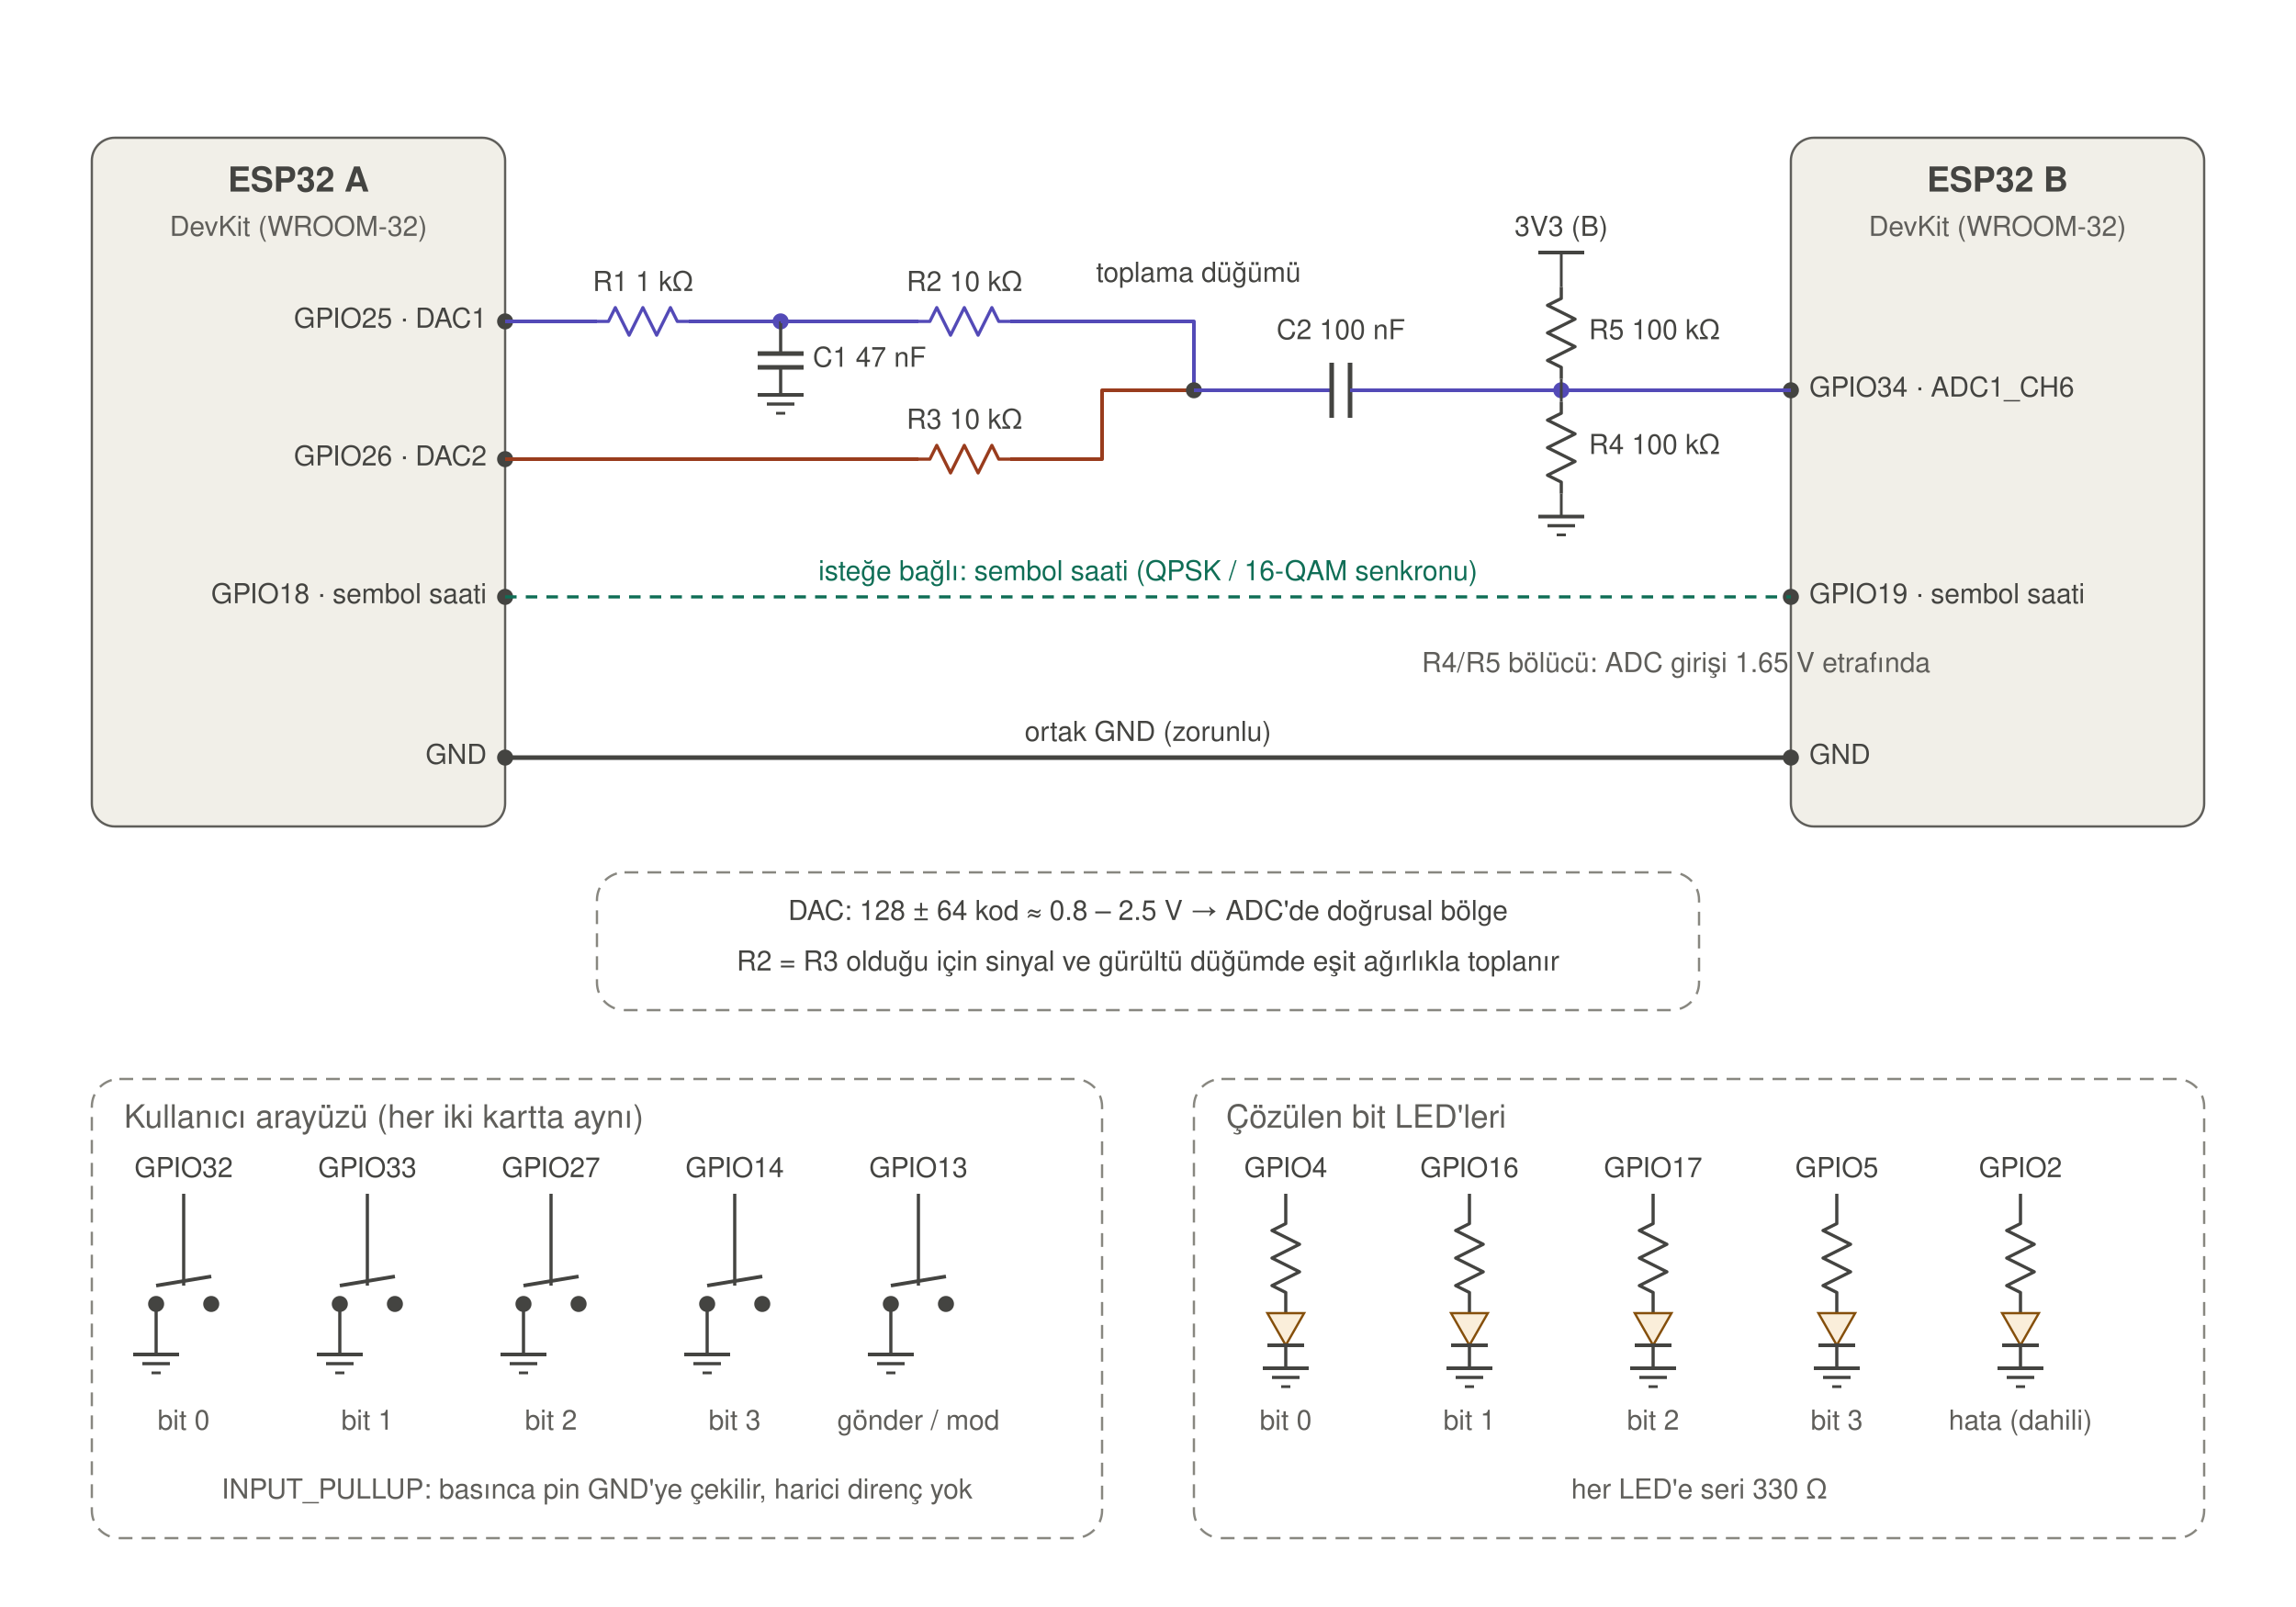
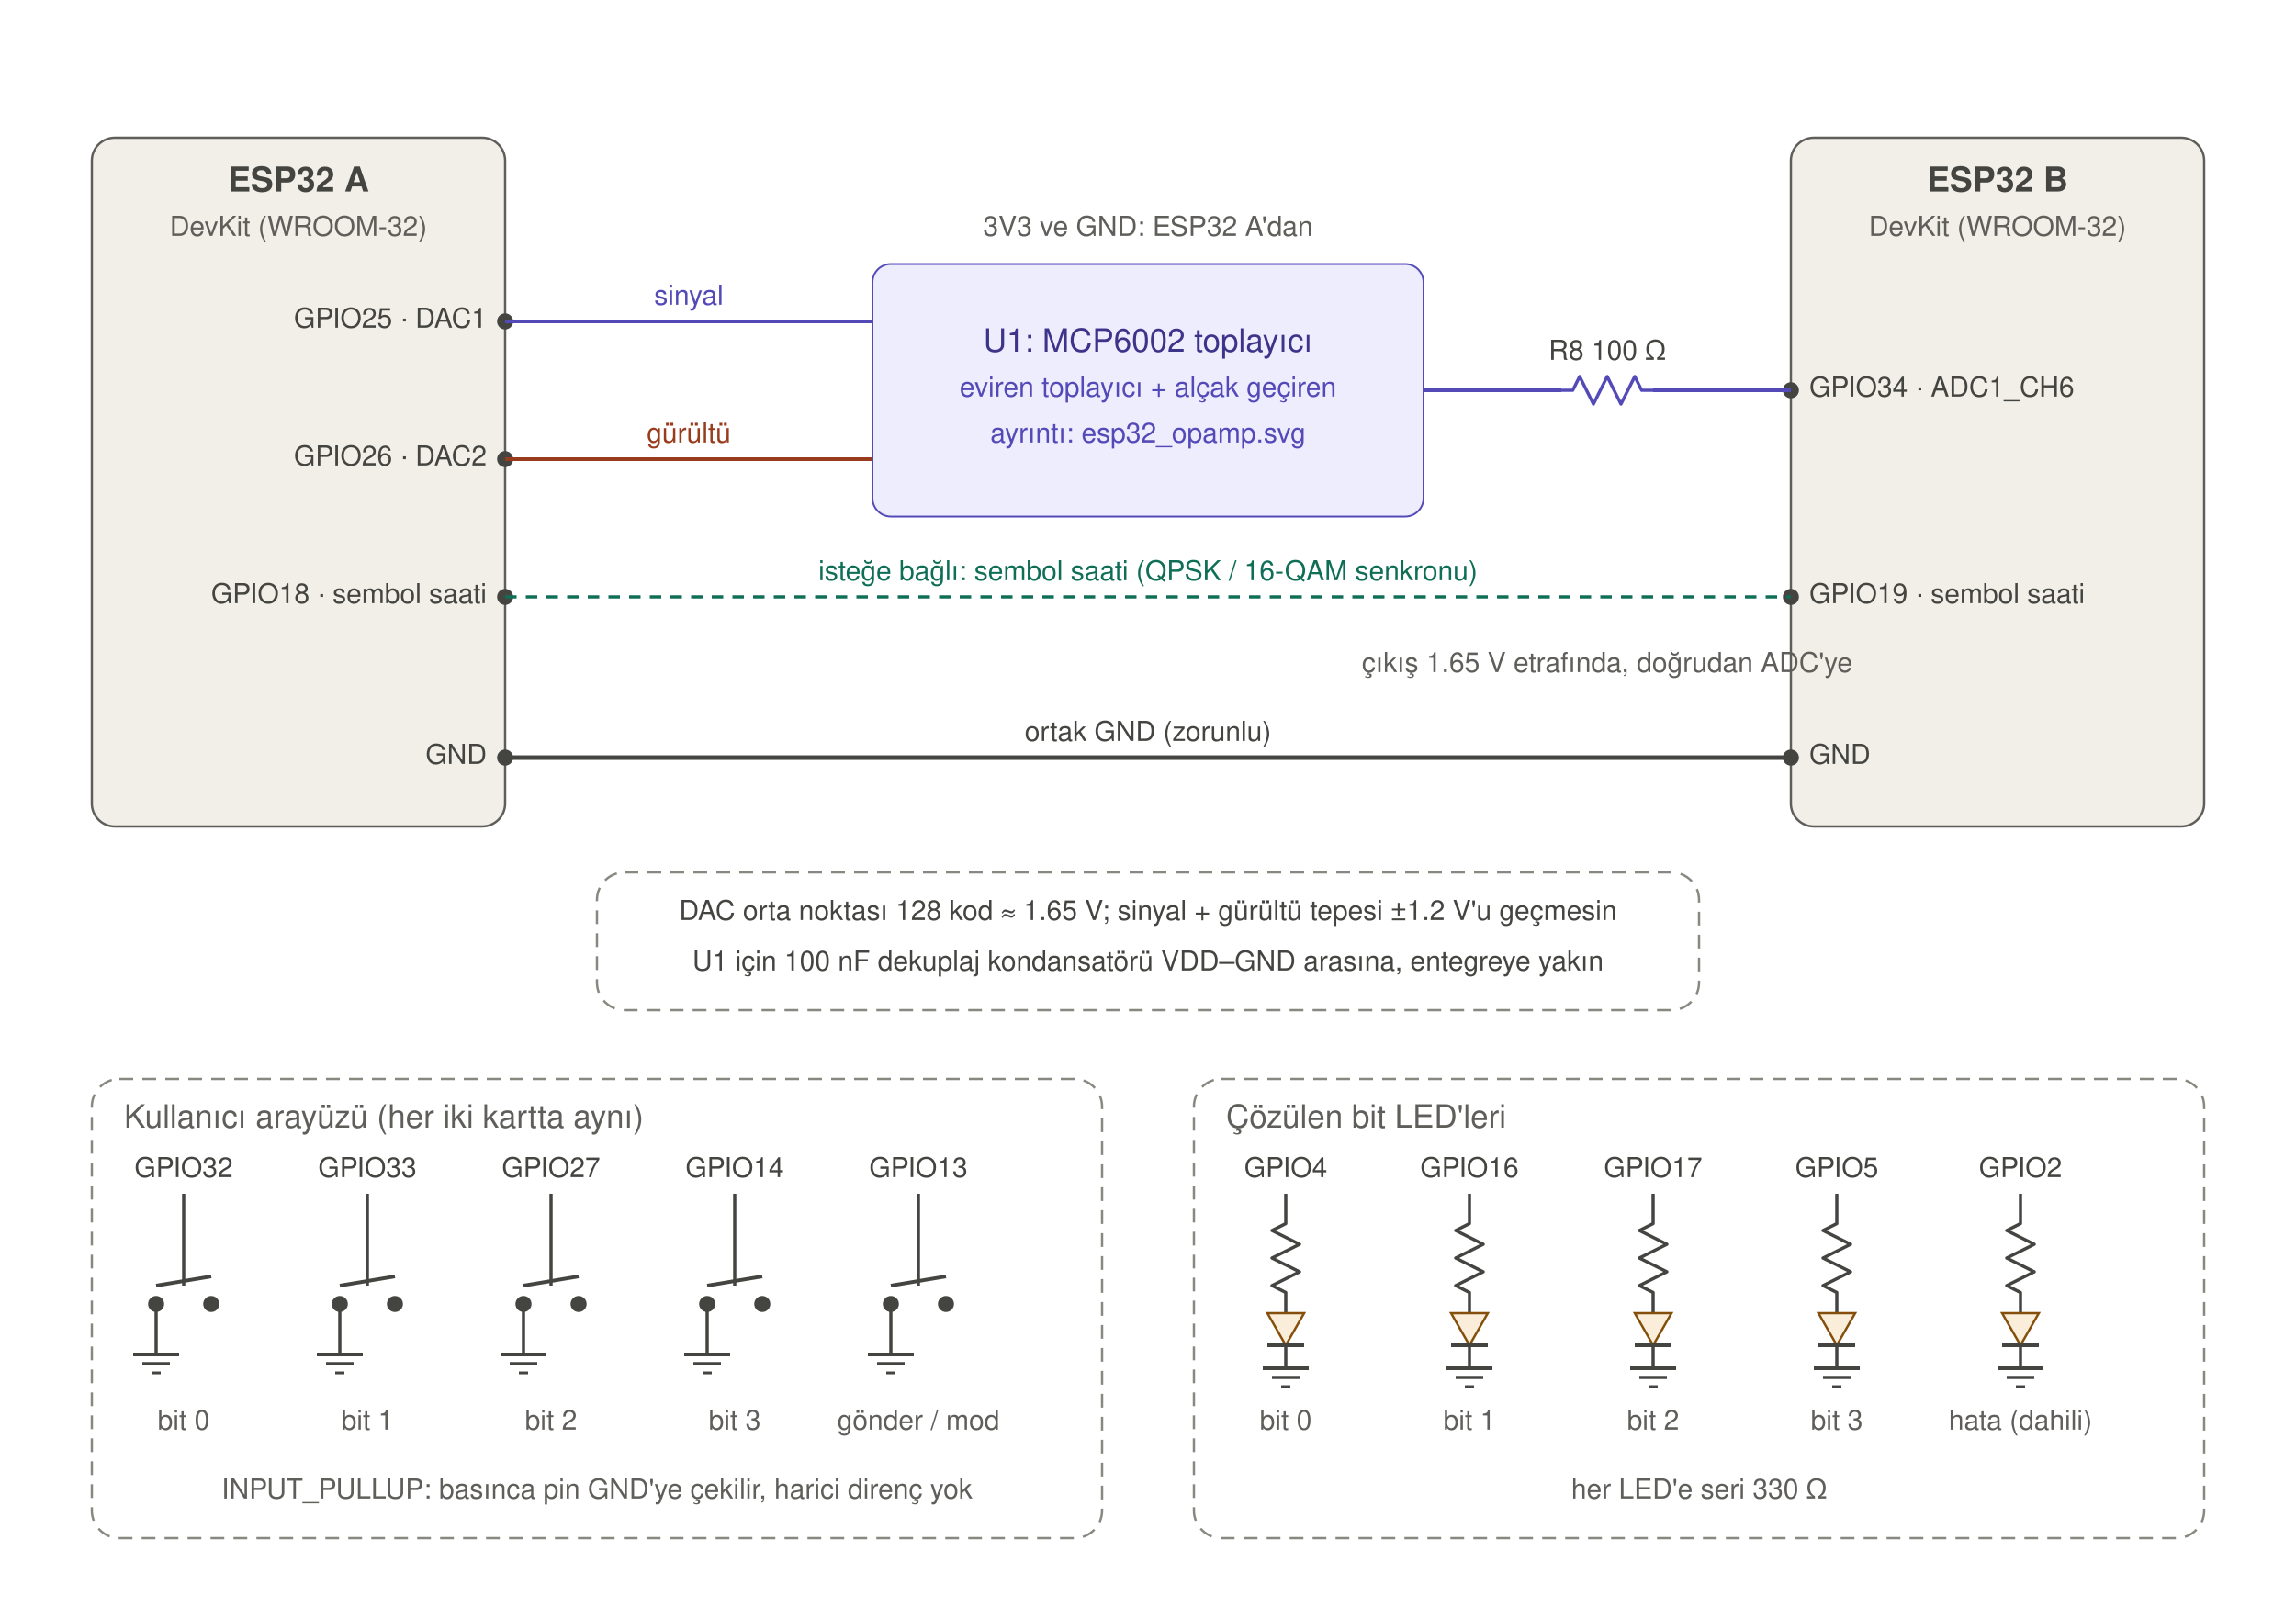
<svg xmlns="http://www.w3.org/2000/svg" width="1000" height="700" viewBox="0 0 1000 700" role="img" font-family="Helvetica, Arial, sans-serif">
  <defs>
    <marker id="arrow" viewBox="0 0 10 10" refX="8" refY="5" markerWidth="6" markerHeight="6" orient="auto-start-reverse">
      <path d="M2 1L8 5L2 9" fill="none" stroke="#444441" stroke-width="1.5" stroke-linecap="round" stroke-linejoin="round" />
    </marker>
  </defs>
  <rect x="40" y="60" width="180" height="300" rx="10" fill="#F1EFE8" stroke="#5F5E5A" stroke-width="1" />
  <text x="130" y="80" font-size="15" font-weight="600" fill="#444441" text-anchor="middle" dominant-baseline="central">ESP32 A</text>
  <text x="130" y="100" font-size="12" font-weight="400" fill="#5F5E5A" text-anchor="middle" dominant-baseline="central">DevKit (WROOM-32)</text>
  <text x="212" y="140" font-size="12" font-weight="400" fill="#444441" text-anchor="end" dominant-baseline="central">GPIO25 · DAC1</text>
  <circle cx="220" cy="140" r="3.5" fill="#444441" />
  <text x="212" y="200" font-size="12" font-weight="400" fill="#444441" text-anchor="end" dominant-baseline="central">GPIO26 · DAC2</text>
  <circle cx="220" cy="200" r="3.5" fill="#444441" />
  <text x="212" y="260" font-size="12" font-weight="400" fill="#444441" text-anchor="end" dominant-baseline="central">GPIO18 · sembol saati</text>
  <circle cx="220" cy="260" r="3.5" fill="#444441" />
  <text x="212" y="330" font-size="12" font-weight="400" fill="#444441" text-anchor="end" dominant-baseline="central">GND</text>
  <circle cx="220" cy="330" r="3.5" fill="#444441" />
  <rect x="780" y="60" width="180" height="300" rx="10" fill="#F1EFE8" stroke="#5F5E5A" stroke-width="1" />
  <text x="870" y="80" font-size="15" font-weight="600" fill="#444441" text-anchor="middle" dominant-baseline="central">ESP32 B</text>
  <text x="870" y="100" font-size="12" font-weight="400" fill="#5F5E5A" text-anchor="middle" dominant-baseline="central">DevKit (WROOM-32)</text>
  <text x="788" y="170" font-size="12" font-weight="400" fill="#444441" text-anchor="start" dominant-baseline="central">GPIO34 · ADC1_CH6</text>
  <circle cx="780" cy="170" r="3.5" fill="#444441" />
  <text x="788" y="260" font-size="12" font-weight="400" fill="#444441" text-anchor="start" dominant-baseline="central">GPIO19 · sembol saati</text>
  <circle cx="780" cy="260" r="3.5" fill="#444441" />
  <text x="788" y="330" font-size="12" font-weight="400" fill="#444441" text-anchor="start" dominant-baseline="central">GND</text>
  <circle cx="780" cy="330" r="3.5" fill="#444441" />
-   <path d="M220 140 L260 140" fill="none" stroke="#534AB7" stroke-width="1.6" stroke-linejoin="round" />
-   <path d="M260 140 L265 140 L268 134 L274 146 L280 134 L286 146 L292 134 L295 140 L300 140" fill="none" stroke="#534AB7" stroke-width="1.4" stroke-linejoin="round" />
-   <text x="280" y="124" font-size="12" font-weight="400" fill="#444441" text-anchor="middle" dominant-baseline="central">R1 1 kΩ</text>
-   <path d="M300 140 L340 140" fill="none" stroke="#534AB7" stroke-width="1.6" stroke-linejoin="round" />
-   <circle cx="340" cy="140" r="3.5" fill="#534AB7" />
-   <path d="M340 140 L340 154" fill="none" stroke="#444441" stroke-width="1.4" stroke-linejoin="round" />
-   <path d="M330 154 L350 154" fill="none" stroke="#444441" stroke-width="2" stroke-linejoin="round" />
-   <path d="M330 160 L350 160" fill="none" stroke="#444441" stroke-width="2" stroke-linejoin="round" />
-   <path d="M340 160 L340 172" fill="none" stroke="#444441" stroke-width="1.4" stroke-linejoin="round" />
-   <path d="M330 172 L350 172" fill="none" stroke="#444441" stroke-width="1.6" stroke-linejoin="round" />
-   <path d="M334 176 L346 176" fill="none" stroke="#444441" stroke-width="1.4" stroke-linejoin="round" />
-   <path d="M338 180 L342 180" fill="none" stroke="#444441" stroke-width="1.2" stroke-linejoin="round" />
-   <text x="354" y="157" font-size="12" font-weight="400" fill="#444441" text-anchor="start" dominant-baseline="central">C1 47 nF</text>
-   <path d="M340 140 L400 140" fill="none" stroke="#534AB7" stroke-width="1.6" stroke-linejoin="round" />
-   <path d="M400 140 L405 140 L408 134 L414 146 L420 134 L426 146 L432 134 L435 140 L440 140" fill="none" stroke="#534AB7" stroke-width="1.4" stroke-linejoin="round" />
-   <text x="420" y="124" font-size="12" font-weight="400" fill="#444441" text-anchor="middle" dominant-baseline="central">R2 10 kΩ</text>
-   <path d="M440 140 L520 140 L520 170" fill="none" stroke="#534AB7" stroke-width="1.6" stroke-linejoin="round" />
-   <path d="M220 200 L400 200" fill="none" stroke="#993C1D" stroke-width="1.6" stroke-linejoin="round" />
-   <path d="M400 200 L405 200 L408 194 L414 206 L420 194 L426 206 L432 194 L435 200 L440 200" fill="none" stroke="#993C1D" stroke-width="1.4" stroke-linejoin="round" />
-   <text x="420" y="184" font-size="12" font-weight="400" fill="#444441" text-anchor="middle" dominant-baseline="central">R3 10 kΩ</text>
-   <path d="M440 200 L480 200 L480 170 L520 170" fill="none" stroke="#993C1D" stroke-width="1.6" stroke-linejoin="round" />
-   <circle cx="520" cy="170" r="3.5" fill="#444441" />
-   <text x="522" y="120" font-size="12" font-weight="400" fill="#444441" text-anchor="middle" dominant-baseline="central">toplama düğümü</text>
-   <path d="M520 170 L580 170" fill="none" stroke="#534AB7" stroke-width="1.6" stroke-linejoin="round" />
-   <path d="M580 158 L580 182" fill="none" stroke="#444441" stroke-width="2" stroke-linejoin="round" />
-   <path d="M588 158 L588 182" fill="none" stroke="#444441" stroke-width="2" stroke-linejoin="round" />
-   <text x="584" y="145" font-size="12" font-weight="400" fill="#444441" text-anchor="middle" dominant-baseline="central">C2 100 nF</text>
-   <path d="M588 170 L680 170" fill="none" stroke="#534AB7" stroke-width="1.6" stroke-linejoin="round" />
-   <circle cx="680" cy="170" r="3.5" fill="#534AB7" />
-   <path d="M680 170 L780 170" fill="none" stroke="#534AB7" stroke-width="1.6" stroke-linejoin="round" />
-   <text x="680" y="100" font-size="12" font-weight="500" fill="#444441" text-anchor="middle" dominant-baseline="central">3V3 (B)</text>
-   <path d="M670 110 L690 110" fill="none" stroke="#444441" stroke-width="1.6" stroke-linejoin="round" />
-   <path d="M680 110 L680 125" fill="none" stroke="#444441" stroke-width="1.2" stroke-linejoin="round" />
-   <path d="M680 125 L680 130 L674 133 L686 139 L674 145 L686 151 L674 157 L680 160 L680 165" fill="none" stroke="#444441" stroke-width="1.4" stroke-linejoin="round" />
-   <text x="692" y="145" font-size="12" font-weight="400" fill="#444441" text-anchor="start" dominant-baseline="central">R5 100 kΩ</text>
-   <path d="M680 165 L680 170" fill="none" stroke="#444441" stroke-width="1.2" stroke-linejoin="round" />
-   <path d="M680 175 L680 180 L674 183 L686 189 L674 195 L686 201 L674 207 L680 210 L680 215" fill="none" stroke="#444441" stroke-width="1.4" stroke-linejoin="round" />
-   <text x="692" y="195" font-size="12" font-weight="400" fill="#444441" text-anchor="start" dominant-baseline="central">R4 100 kΩ</text>
-   <path d="M680 170 L680 175" fill="none" stroke="#444441" stroke-width="1.2" stroke-linejoin="round" />
-   <path d="M680 215 L680 225" fill="none" stroke="#444441" stroke-width="1.2" stroke-linejoin="round" />
-   <path d="M670 225 L690 225" fill="none" stroke="#444441" stroke-width="1.6" stroke-linejoin="round" />
-   <path d="M674 229 L686 229" fill="none" stroke="#444441" stroke-width="1.4" stroke-linejoin="round" />
-   <path d="M678 233 L682 233" fill="none" stroke="#444441" stroke-width="1.2" stroke-linejoin="round" />
-   <text x="730" y="290" font-size="12" font-weight="400" fill="#5F5E5A" text-anchor="middle" dominant-baseline="central">R4/R5 bölücü: ADC girişi 1.65 V etrafında</text>
+   <rect x="380" y="115" width="240" height="110" rx="8" fill="#EEEDFE" stroke="#534AB7" stroke-width="0.8" />
+   <text x="500.0" y="150.0" font-size="14" font-weight="500" fill="#3C3489" text-anchor="middle" dominant-baseline="central">U1: MCP6002 toplayıcı</text>
+   <text x="500.0" y="170.0" font-size="12" font-weight="400" fill="#534AB7" text-anchor="middle" dominant-baseline="central">eviren toplayıcı + alçak geçiren</text>
+   <text x="500.0" y="190.0" font-size="12" font-weight="400" fill="#534AB7" text-anchor="middle" dominant-baseline="central">ayrıntı: esp32_opamp.svg</text>
+   <path d="M220 140 L380 140" fill="none" stroke="#534AB7" stroke-width="1.6" stroke-linejoin="round" />
+   <text x="300" y="130" font-size="12" font-weight="400" fill="#534AB7" text-anchor="middle" dominant-baseline="central">sinyal</text>
+   <path d="M220 200 L380 200" fill="none" stroke="#993C1D" stroke-width="1.6" stroke-linejoin="round" />
+   <text x="300" y="190" font-size="12" font-weight="400" fill="#993C1D" text-anchor="middle" dominant-baseline="central">gürültü</text>
+   <path d="M620 170 L680 170" fill="none" stroke="#534AB7" stroke-width="1.6" stroke-linejoin="round" />
+   <path d="M680 170 L685 170 L688 164 L694 176 L700 164 L706 176 L712 164 L715 170 L720 170" fill="none" stroke="#534AB7" stroke-width="1.4" stroke-linejoin="round" />
+   <text x="700" y="154" font-size="12" font-weight="400" fill="#444441" text-anchor="middle" dominant-baseline="central">R8 100 Ω</text>
+   <path d="M720 170 L780 170" fill="none" stroke="#534AB7" stroke-width="1.6" stroke-linejoin="round" />
+   <text x="500" y="100" font-size="12" font-weight="400" fill="#5F5E5A" text-anchor="middle" dominant-baseline="central">3V3 ve GND: ESP32 A'dan</text>
+   <text x="700" y="290" font-size="12" font-weight="400" fill="#5F5E5A" text-anchor="middle" dominant-baseline="central">çıkış 1.65 V etrafında, doğrudan ADC'ye</text>
  <path d="M220 260 L780 260" fill="none" stroke="#0F6E56" stroke-width="1.4" stroke-dasharray="5 4" stroke-linejoin="round" />
  <text x="500" y="250" font-size="12" font-weight="400" fill="#0F6E56" text-anchor="middle" dominant-baseline="central">isteğe bağlı: sembol saati (QPSK / 16-QAM senkronu)</text>
  <path d="M220 330 L780 330" fill="none" stroke="#444441" stroke-width="2" stroke-linejoin="round" />
  <text x="500" y="320" font-size="12" font-weight="500" fill="#444441" text-anchor="middle" dominant-baseline="central">ortak GND (zorunlu)</text>
  <rect x="260" y="380" width="480" height="60" rx="12" fill="none" stroke="#888780" stroke-width="1" stroke-dasharray="6 4" />
  <text x="274" y="398" font-size="14" font-weight="500" fill="#5F5E5A" dominant-baseline="central" />
-   <text x="500" y="398" font-size="12" font-weight="400" fill="#444441" text-anchor="middle" dominant-baseline="central">DAC: 128 ± 64 kod ≈ 0.8 – 2.5 V   →   ADC'de doğrusal bölge</text>
-   <text x="500" y="420" font-size="12" font-weight="400" fill="#444441" text-anchor="middle" dominant-baseline="central">R2 = R3 olduğu için sinyal ve gürültü düğümde eşit ağırlıkla toplanır</text>
+   <text x="500" y="398" font-size="12" font-weight="400" fill="#444441" text-anchor="middle" dominant-baseline="central">DAC orta noktası 128 kod ≈ 1.65 V; sinyal + gürültü tepesi ±1.2 V'u geçmesin</text>
+   <text x="500" y="420" font-size="12" font-weight="400" fill="#444441" text-anchor="middle" dominant-baseline="central">U1 için 100 nF dekuplaj kondansatörü VDD–GND arasına, entegreye yakın</text>
  <rect x="40" y="470" width="440" height="200" rx="12" fill="none" stroke="#888780" stroke-width="1" stroke-dasharray="6 4" />
  <text x="54" y="488" font-size="14" font-weight="500" fill="#5F5E5A" dominant-baseline="central">Kullanıcı arayüzü (her iki kartta aynı)</text>
  <text x="80" y="510" font-size="12" font-weight="500" fill="#444441" text-anchor="middle" dominant-baseline="central">GPIO32</text>
  <path d="M80 520 L80 560" fill="none" stroke="#444441" stroke-width="1.4" stroke-linejoin="round" />
  <path d="M68 560 L92 556" fill="none" stroke="#444441" stroke-width="1.6" stroke-linejoin="round" />
  <circle cx="68" cy="568" r="3.5" fill="#444441" />
  <circle cx="92" cy="568" r="3.5" fill="#444441" />
  <path d="M80 568 L80 568" fill="none" stroke="#444441" stroke-width="1" stroke-linejoin="round" />
  <path d="M68 568 L68 590" fill="none" stroke="#444441" stroke-width="1.4" stroke-linejoin="round" />
  <path d="M58 590 L78 590" fill="none" stroke="#444441" stroke-width="1.6" stroke-linejoin="round" />
  <path d="M62 594 L74 594" fill="none" stroke="#444441" stroke-width="1.4" stroke-linejoin="round" />
  <path d="M66 598 L70 598" fill="none" stroke="#444441" stroke-width="1.2" stroke-linejoin="round" />
  <text x="80" y="620" font-size="12" font-weight="400" fill="#5F5E5A" text-anchor="middle" dominant-baseline="central">bit 0</text>
  <text x="160" y="510" font-size="12" font-weight="500" fill="#444441" text-anchor="middle" dominant-baseline="central">GPIO33</text>
  <path d="M160 520 L160 560" fill="none" stroke="#444441" stroke-width="1.4" stroke-linejoin="round" />
  <path d="M148 560 L172 556" fill="none" stroke="#444441" stroke-width="1.6" stroke-linejoin="round" />
  <circle cx="148" cy="568" r="3.5" fill="#444441" />
  <circle cx="172" cy="568" r="3.5" fill="#444441" />
  <path d="M160 568 L160 568" fill="none" stroke="#444441" stroke-width="1" stroke-linejoin="round" />
  <path d="M148 568 L148 590" fill="none" stroke="#444441" stroke-width="1.4" stroke-linejoin="round" />
  <path d="M138 590 L158 590" fill="none" stroke="#444441" stroke-width="1.6" stroke-linejoin="round" />
  <path d="M142 594 L154 594" fill="none" stroke="#444441" stroke-width="1.4" stroke-linejoin="round" />
  <path d="M146 598 L150 598" fill="none" stroke="#444441" stroke-width="1.2" stroke-linejoin="round" />
  <text x="160" y="620" font-size="12" font-weight="400" fill="#5F5E5A" text-anchor="middle" dominant-baseline="central">bit 1</text>
  <text x="240" y="510" font-size="12" font-weight="500" fill="#444441" text-anchor="middle" dominant-baseline="central">GPIO27</text>
  <path d="M240 520 L240 560" fill="none" stroke="#444441" stroke-width="1.4" stroke-linejoin="round" />
  <path d="M228 560 L252 556" fill="none" stroke="#444441" stroke-width="1.6" stroke-linejoin="round" />
  <circle cx="228" cy="568" r="3.5" fill="#444441" />
  <circle cx="252" cy="568" r="3.5" fill="#444441" />
  <path d="M240 568 L240 568" fill="none" stroke="#444441" stroke-width="1" stroke-linejoin="round" />
  <path d="M228 568 L228 590" fill="none" stroke="#444441" stroke-width="1.4" stroke-linejoin="round" />
  <path d="M218 590 L238 590" fill="none" stroke="#444441" stroke-width="1.6" stroke-linejoin="round" />
  <path d="M222 594 L234 594" fill="none" stroke="#444441" stroke-width="1.4" stroke-linejoin="round" />
  <path d="M226 598 L230 598" fill="none" stroke="#444441" stroke-width="1.2" stroke-linejoin="round" />
  <text x="240" y="620" font-size="12" font-weight="400" fill="#5F5E5A" text-anchor="middle" dominant-baseline="central">bit 2</text>
  <text x="320" y="510" font-size="12" font-weight="500" fill="#444441" text-anchor="middle" dominant-baseline="central">GPIO14</text>
  <path d="M320 520 L320 560" fill="none" stroke="#444441" stroke-width="1.4" stroke-linejoin="round" />
  <path d="M308 560 L332 556" fill="none" stroke="#444441" stroke-width="1.6" stroke-linejoin="round" />
  <circle cx="308" cy="568" r="3.5" fill="#444441" />
  <circle cx="332" cy="568" r="3.5" fill="#444441" />
  <path d="M320 568 L320 568" fill="none" stroke="#444441" stroke-width="1" stroke-linejoin="round" />
  <path d="M308 568 L308 590" fill="none" stroke="#444441" stroke-width="1.4" stroke-linejoin="round" />
  <path d="M298 590 L318 590" fill="none" stroke="#444441" stroke-width="1.6" stroke-linejoin="round" />
  <path d="M302 594 L314 594" fill="none" stroke="#444441" stroke-width="1.4" stroke-linejoin="round" />
  <path d="M306 598 L310 598" fill="none" stroke="#444441" stroke-width="1.2" stroke-linejoin="round" />
  <text x="320" y="620" font-size="12" font-weight="400" fill="#5F5E5A" text-anchor="middle" dominant-baseline="central">bit 3</text>
  <text x="400" y="510" font-size="12" font-weight="500" fill="#444441" text-anchor="middle" dominant-baseline="central">GPIO13</text>
  <path d="M400 520 L400 560" fill="none" stroke="#444441" stroke-width="1.4" stroke-linejoin="round" />
  <path d="M388 560 L412 556" fill="none" stroke="#444441" stroke-width="1.6" stroke-linejoin="round" />
  <circle cx="388" cy="568" r="3.5" fill="#444441" />
  <circle cx="412" cy="568" r="3.5" fill="#444441" />
  <path d="M400 568 L400 568" fill="none" stroke="#444441" stroke-width="1" stroke-linejoin="round" />
  <path d="M388 568 L388 590" fill="none" stroke="#444441" stroke-width="1.4" stroke-linejoin="round" />
  <path d="M378 590 L398 590" fill="none" stroke="#444441" stroke-width="1.6" stroke-linejoin="round" />
  <path d="M382 594 L394 594" fill="none" stroke="#444441" stroke-width="1.4" stroke-linejoin="round" />
  <path d="M386 598 L390 598" fill="none" stroke="#444441" stroke-width="1.2" stroke-linejoin="round" />
  <text x="400" y="620" font-size="12" font-weight="400" fill="#5F5E5A" text-anchor="middle" dominant-baseline="central">gönder / mod</text>
  <text x="260" y="650" font-size="12" font-weight="400" fill="#5F5E5A" text-anchor="middle" dominant-baseline="central">INPUT_PULLUP: basınca pin GND'ye çekilir, harici direnç yok</text>
  <rect x="520" y="470" width="440" height="200" rx="12" fill="none" stroke="#888780" stroke-width="1" stroke-dasharray="6 4" />
  <text x="534" y="488" font-size="14" font-weight="500" fill="#5F5E5A" dominant-baseline="central">Çözülen bit LED'leri</text>
  <text x="560" y="510" font-size="12" font-weight="500" fill="#444441" text-anchor="middle" dominant-baseline="central">GPIO4</text>
  <path d="M560 520 L560 528" fill="none" stroke="#444441" stroke-width="1.4" stroke-linejoin="round" />
  <path d="M560 528 L560 533 L554 536 L566 542 L554 548 L566 554 L554 560 L560 563 L560 568" fill="none" stroke="#444441" stroke-width="1.4" stroke-linejoin="round" />
  <path d="M560 568 L560 572" fill="none" stroke="#444441" stroke-width="1.4" stroke-linejoin="round" />
  <path d="M552 572 L568 572 L560 586 Z" fill="#FAEEDA" stroke="#854F0B" stroke-width="1" />
  <path d="M552 586 L568 586" fill="none" stroke="#444441" stroke-width="1.6" stroke-linejoin="round" />
  <path d="M560 586 L560 596" fill="none" stroke="#444441" stroke-width="1.4" stroke-linejoin="round" />
  <path d="M550 596 L570 596" fill="none" stroke="#444441" stroke-width="1.6" stroke-linejoin="round" />
  <path d="M554 600 L566 600" fill="none" stroke="#444441" stroke-width="1.4" stroke-linejoin="round" />
  <path d="M558 604 L562 604" fill="none" stroke="#444441" stroke-width="1.2" stroke-linejoin="round" />
  <text x="560" y="620" font-size="12" font-weight="400" fill="#5F5E5A" text-anchor="middle" dominant-baseline="central">bit 0</text>
  <text x="640" y="510" font-size="12" font-weight="500" fill="#444441" text-anchor="middle" dominant-baseline="central">GPIO16</text>
  <path d="M640 520 L640 528" fill="none" stroke="#444441" stroke-width="1.4" stroke-linejoin="round" />
  <path d="M640 528 L640 533 L634 536 L646 542 L634 548 L646 554 L634 560 L640 563 L640 568" fill="none" stroke="#444441" stroke-width="1.4" stroke-linejoin="round" />
  <path d="M640 568 L640 572" fill="none" stroke="#444441" stroke-width="1.4" stroke-linejoin="round" />
  <path d="M632 572 L648 572 L640 586 Z" fill="#FAEEDA" stroke="#854F0B" stroke-width="1" />
  <path d="M632 586 L648 586" fill="none" stroke="#444441" stroke-width="1.6" stroke-linejoin="round" />
  <path d="M640 586 L640 596" fill="none" stroke="#444441" stroke-width="1.4" stroke-linejoin="round" />
  <path d="M630 596 L650 596" fill="none" stroke="#444441" stroke-width="1.6" stroke-linejoin="round" />
  <path d="M634 600 L646 600" fill="none" stroke="#444441" stroke-width="1.4" stroke-linejoin="round" />
  <path d="M638 604 L642 604" fill="none" stroke="#444441" stroke-width="1.2" stroke-linejoin="round" />
  <text x="640" y="620" font-size="12" font-weight="400" fill="#5F5E5A" text-anchor="middle" dominant-baseline="central">bit 1</text>
  <text x="720" y="510" font-size="12" font-weight="500" fill="#444441" text-anchor="middle" dominant-baseline="central">GPIO17</text>
  <path d="M720 520 L720 528" fill="none" stroke="#444441" stroke-width="1.4" stroke-linejoin="round" />
  <path d="M720 528 L720 533 L714 536 L726 542 L714 548 L726 554 L714 560 L720 563 L720 568" fill="none" stroke="#444441" stroke-width="1.4" stroke-linejoin="round" />
  <path d="M720 568 L720 572" fill="none" stroke="#444441" stroke-width="1.4" stroke-linejoin="round" />
  <path d="M712 572 L728 572 L720 586 Z" fill="#FAEEDA" stroke="#854F0B" stroke-width="1" />
  <path d="M712 586 L728 586" fill="none" stroke="#444441" stroke-width="1.6" stroke-linejoin="round" />
  <path d="M720 586 L720 596" fill="none" stroke="#444441" stroke-width="1.4" stroke-linejoin="round" />
  <path d="M710 596 L730 596" fill="none" stroke="#444441" stroke-width="1.6" stroke-linejoin="round" />
  <path d="M714 600 L726 600" fill="none" stroke="#444441" stroke-width="1.4" stroke-linejoin="round" />
  <path d="M718 604 L722 604" fill="none" stroke="#444441" stroke-width="1.2" stroke-linejoin="round" />
  <text x="720" y="620" font-size="12" font-weight="400" fill="#5F5E5A" text-anchor="middle" dominant-baseline="central">bit 2</text>
  <text x="800" y="510" font-size="12" font-weight="500" fill="#444441" text-anchor="middle" dominant-baseline="central">GPIO5</text>
  <path d="M800 520 L800 528" fill="none" stroke="#444441" stroke-width="1.4" stroke-linejoin="round" />
  <path d="M800 528 L800 533 L794 536 L806 542 L794 548 L806 554 L794 560 L800 563 L800 568" fill="none" stroke="#444441" stroke-width="1.4" stroke-linejoin="round" />
  <path d="M800 568 L800 572" fill="none" stroke="#444441" stroke-width="1.4" stroke-linejoin="round" />
  <path d="M792 572 L808 572 L800 586 Z" fill="#FAEEDA" stroke="#854F0B" stroke-width="1" />
  <path d="M792 586 L808 586" fill="none" stroke="#444441" stroke-width="1.6" stroke-linejoin="round" />
  <path d="M800 586 L800 596" fill="none" stroke="#444441" stroke-width="1.4" stroke-linejoin="round" />
  <path d="M790 596 L810 596" fill="none" stroke="#444441" stroke-width="1.6" stroke-linejoin="round" />
  <path d="M794 600 L806 600" fill="none" stroke="#444441" stroke-width="1.4" stroke-linejoin="round" />
  <path d="M798 604 L802 604" fill="none" stroke="#444441" stroke-width="1.2" stroke-linejoin="round" />
  <text x="800" y="620" font-size="12" font-weight="400" fill="#5F5E5A" text-anchor="middle" dominant-baseline="central">bit 3</text>
  <text x="880" y="510" font-size="12" font-weight="500" fill="#444441" text-anchor="middle" dominant-baseline="central">GPIO2</text>
  <path d="M880 520 L880 528" fill="none" stroke="#444441" stroke-width="1.4" stroke-linejoin="round" />
  <path d="M880 528 L880 533 L874 536 L886 542 L874 548 L886 554 L874 560 L880 563 L880 568" fill="none" stroke="#444441" stroke-width="1.4" stroke-linejoin="round" />
  <path d="M880 568 L880 572" fill="none" stroke="#444441" stroke-width="1.4" stroke-linejoin="round" />
  <path d="M872 572 L888 572 L880 586 Z" fill="#FAEEDA" stroke="#854F0B" stroke-width="1" />
  <path d="M872 586 L888 586" fill="none" stroke="#444441" stroke-width="1.6" stroke-linejoin="round" />
  <path d="M880 586 L880 596" fill="none" stroke="#444441" stroke-width="1.4" stroke-linejoin="round" />
  <path d="M870 596 L890 596" fill="none" stroke="#444441" stroke-width="1.6" stroke-linejoin="round" />
  <path d="M874 600 L886 600" fill="none" stroke="#444441" stroke-width="1.4" stroke-linejoin="round" />
  <path d="M878 604 L882 604" fill="none" stroke="#444441" stroke-width="1.2" stroke-linejoin="round" />
  <text x="880" y="620" font-size="12" font-weight="400" fill="#5F5E5A" text-anchor="middle" dominant-baseline="central">hata (dahili)</text>
  <text x="740" y="650" font-size="12" font-weight="400" fill="#5F5E5A" text-anchor="middle" dominant-baseline="central">her LED'e seri 330 Ω</text>
</svg>
